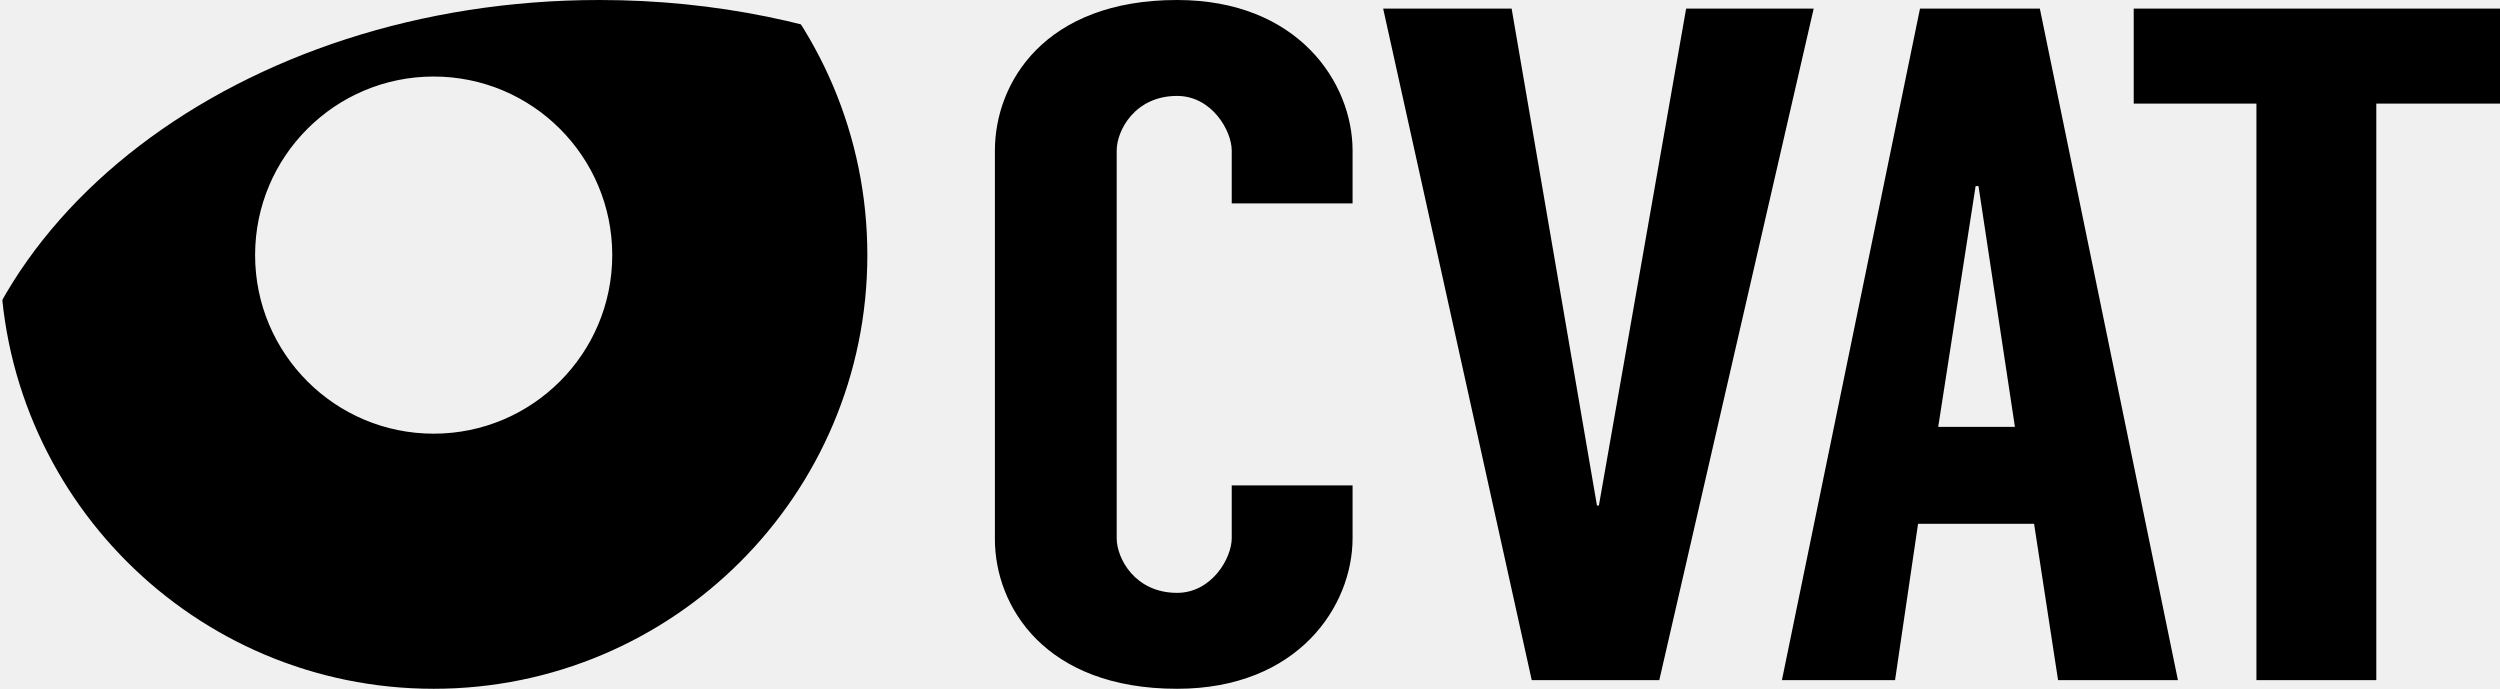
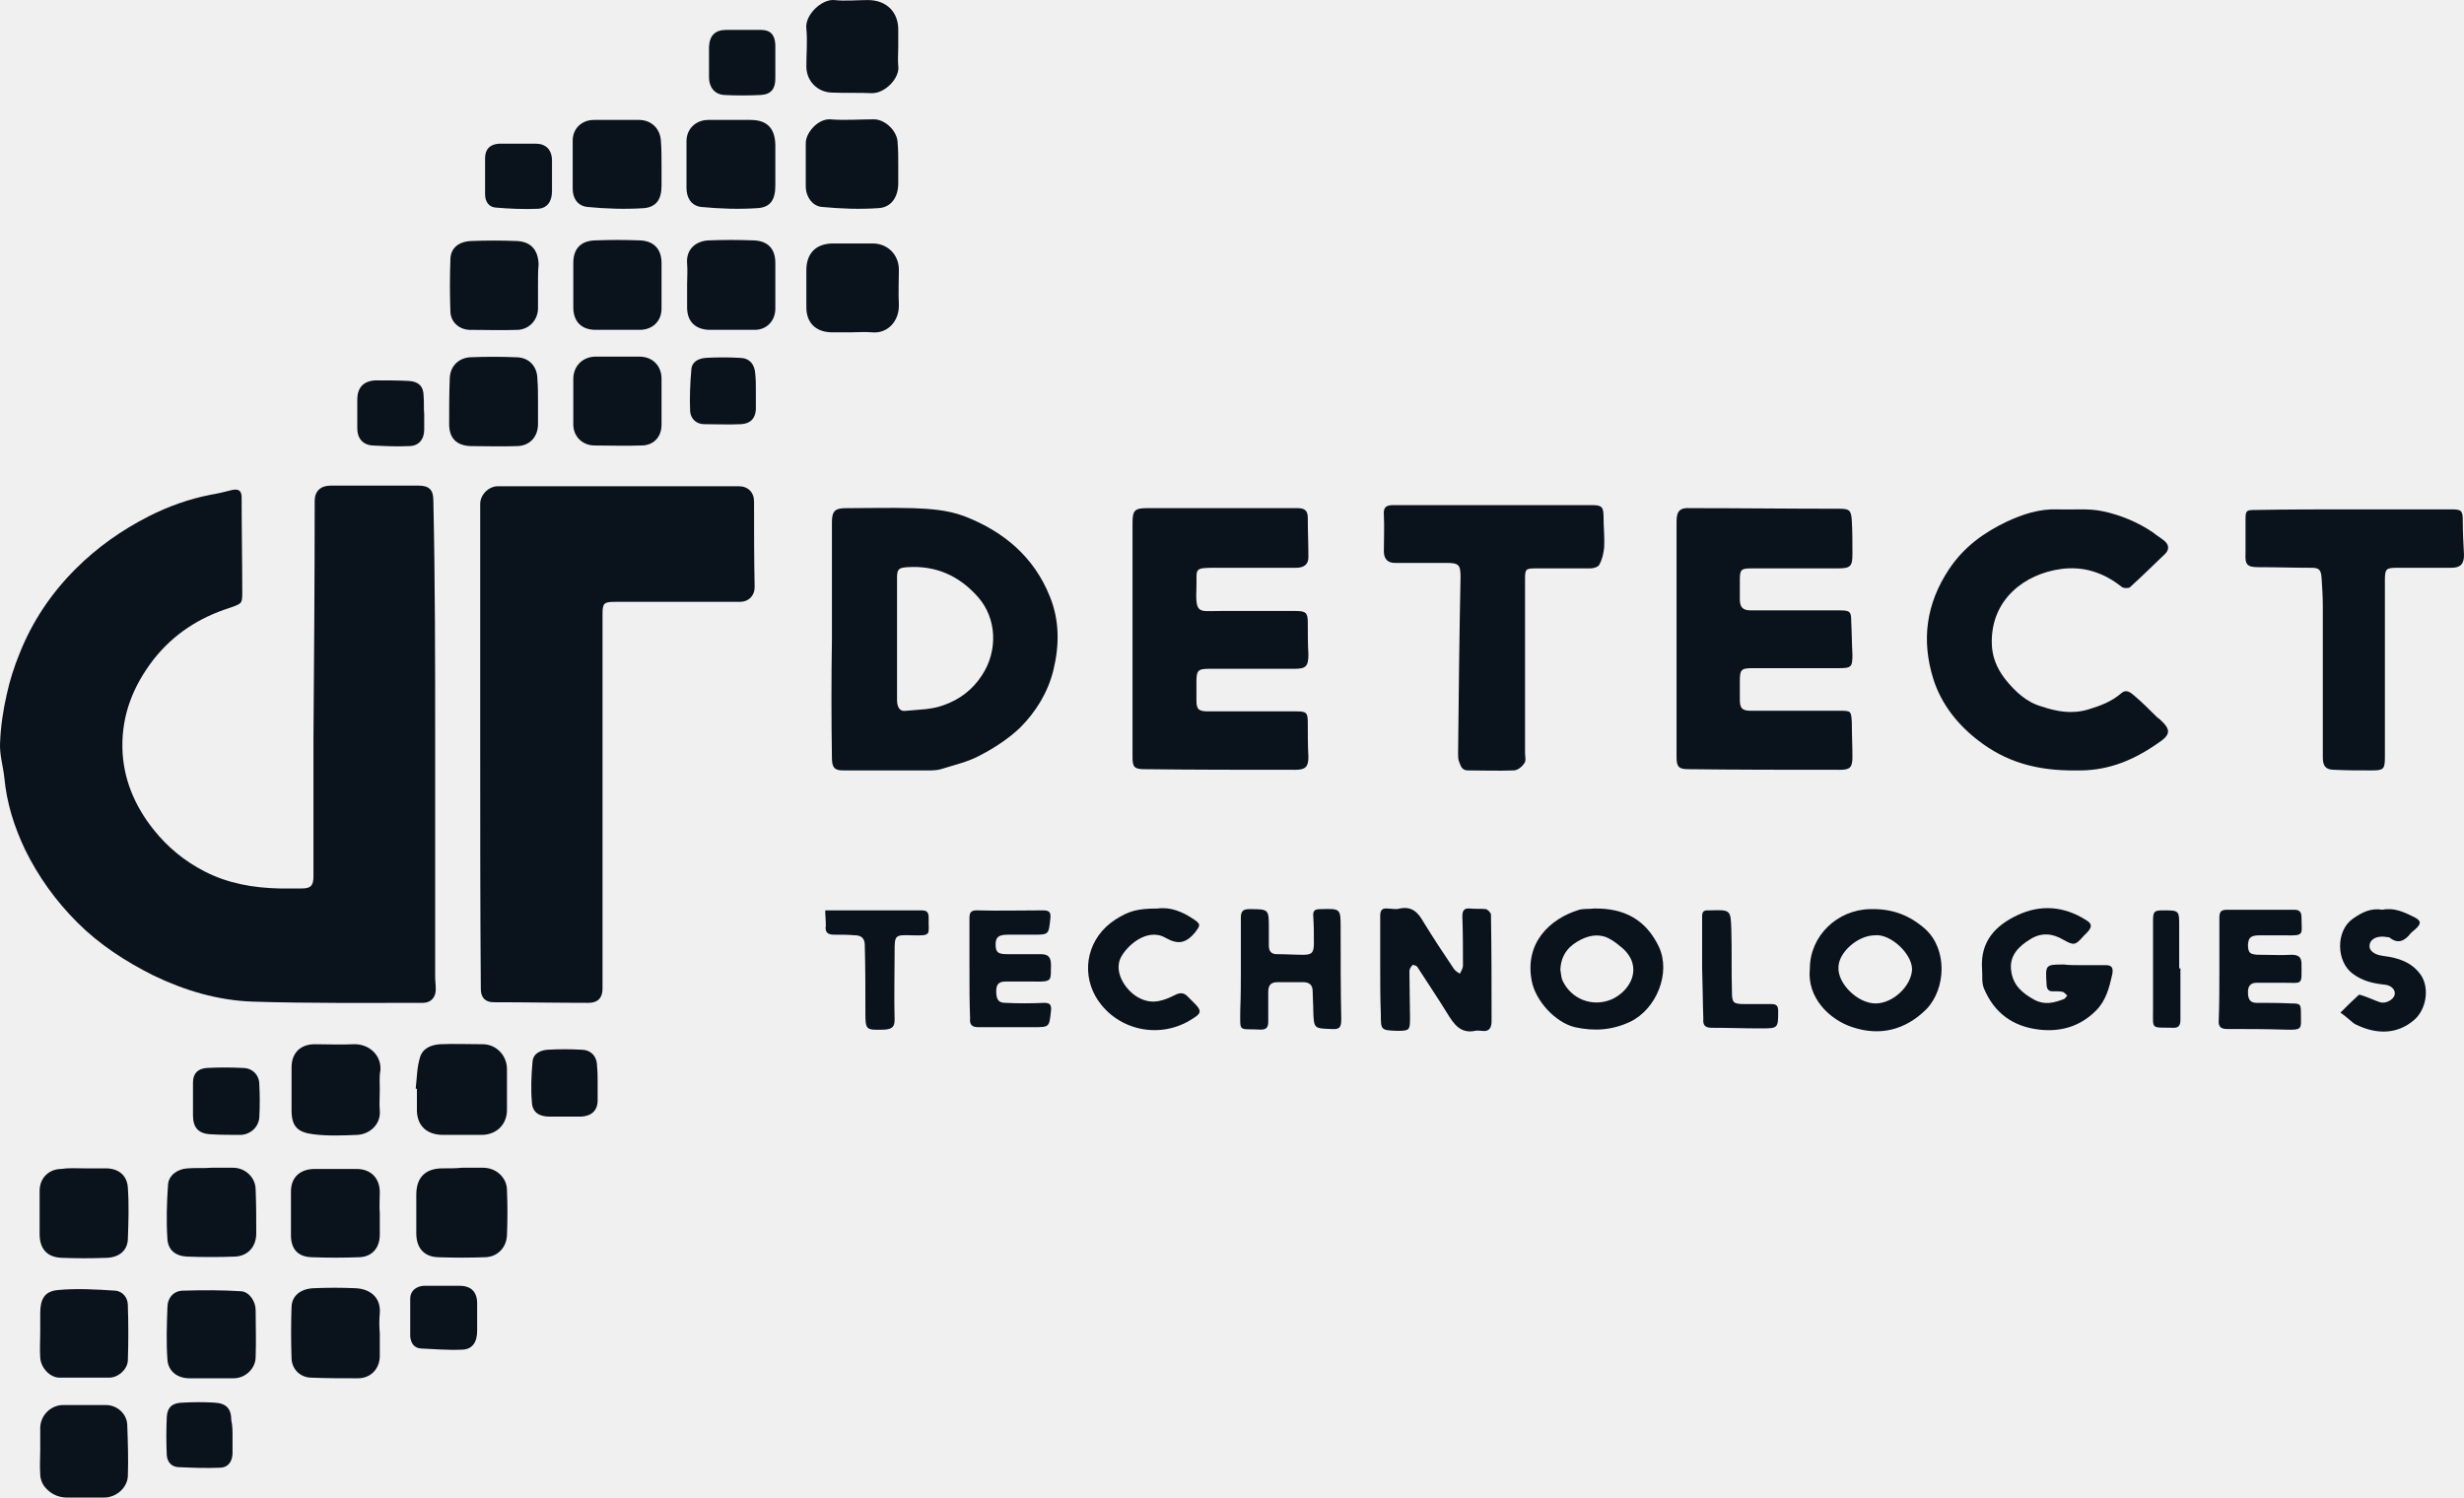
- <svg xmlns="http://www.w3.org/2000/svg" xmlns:xlink="http://www.w3.org/1999/xlink" width="98" height="27">
-   <defs>
-     <path d="M101 0v29l-52.544.001C44.326 35.511 35.598 40 25.5 40 11.417 40 0 31.27 0 20.5S11.417 1 25.5 1c4.542 0 8.807.908 12.5 2.5V0h63z" id="logoA" />
-   </defs>
-   <g transform="translate(-2 -1)" fill="none" fill-rule="evenodd">
-     <mask id="logoB" fill="#fff">
-       <use xlink:href="#logoA" />
-     </mask>
-     <path d="M48.142 1c4.736 0 6.879 3.234 6.879 5.904v2.068h-4.737V6.904c0-.79-.789-2.144-2.142-2.144-1.654 0-2.368 1.354-2.368 2.144v15.192c0 .79.714 2.144 2.368 2.144 1.353 0 2.142-1.354 2.142-2.144v-2.068h4.737v2.068c0 2.67-2.143 5.904-6.88 5.904C42.956 28 41 24.766 41 22.134V6.904C41 4.234 42.955 1 48.142 1zM19-6c9.389 0 17 7.611 17 17s-7.611 17-17 17S2 20.389 2 11 9.611-6 19-6zm42.256 7.338l3.345 19.48h.075l3.42-19.48h5l-6.052 26.324h-5L56.22 1.338h5.037zm20.706 0l5.413 26.324h-4.699l-.94-6.13h-4.548l-.902 6.13h-4.435l5.413-26.324h4.698zm18.038 0v3.723h-4.849v22.6h-4.699v-22.6h-4.81V1.338H100zM19 4a7 7 0 100 14 7 7 0 000-14zm60.557 4.295h-.113l-1.466 9.439h3.007l-1.428-9.439z" fill="#000" fill-rule="nonzero" mask="url(#logoB)" />
-   </g>
+ <svg xmlns="http://www.w3.org/2000/svg" width="125" height="76" viewBox="0 0 125 76" fill="none">
+   <path d="M22.076 37.789C22.076 41.71 22.076 45.63 22.076 49.551C22.076 49.767 22.107 49.983 22.107 50.199C22.107 50.601 21.86 50.879 21.459 50.879C18.588 50.879 15.686 50.909 12.815 50.817C11.055 50.755 9.388 50.261 7.783 49.489C6.363 48.779 5.035 47.915 3.924 46.803C2.844 45.723 1.948 44.488 1.269 43.099C0.713 41.926 0.343 40.753 0.22 39.456C0.158 38.87 -0.027 38.283 0.003 37.697C0.034 36.863 0.158 36.03 0.343 35.227C0.497 34.517 0.713 33.838 0.991 33.159C1.64 31.522 2.597 30.102 3.831 28.867C4.943 27.756 6.178 26.892 7.567 26.182C8.555 25.688 9.573 25.317 10.685 25.101C11.055 25.04 11.426 24.947 11.796 24.854C12.136 24.793 12.259 24.916 12.259 25.256C12.259 26.861 12.29 28.497 12.29 30.102C12.29 30.627 12.259 30.627 11.642 30.843C10.098 31.337 8.802 32.171 7.783 33.467C6.764 34.795 6.178 36.246 6.209 37.944C6.239 39.487 6.826 40.876 7.783 42.08C8.493 42.975 9.357 43.686 10.376 44.21C11.58 44.828 12.846 45.044 14.173 45.075C14.544 45.075 14.945 45.075 15.315 45.075C15.778 45.075 15.902 44.92 15.902 44.457C15.902 42.142 15.902 39.827 15.902 37.511C15.933 33.467 15.964 29.423 15.964 25.41C15.964 24.916 16.272 24.638 16.766 24.638C18.248 24.638 19.761 24.638 21.243 24.638C21.767 24.638 21.984 24.854 21.984 25.379C22.076 29.547 22.076 33.653 22.076 37.789Z" fill="#0A131B" />
+   <path d="M24.361 37.882C24.361 33.776 24.361 29.67 24.361 25.564C24.361 25.101 24.793 24.669 25.256 24.669C29.331 24.669 33.406 24.669 37.481 24.669C37.944 24.669 38.253 24.978 38.253 25.441C38.253 26.892 38.253 28.343 38.283 29.794C38.283 30.226 37.975 30.535 37.542 30.535C35.443 30.535 33.313 30.535 31.214 30.535C30.627 30.535 30.566 30.596 30.566 31.183C30.566 37.511 30.566 43.84 30.566 50.169C30.566 50.632 30.319 50.879 29.856 50.879C28.25 50.879 26.645 50.848 25.04 50.848C24.608 50.848 24.392 50.601 24.392 50.169C24.361 46.063 24.361 41.988 24.361 37.882Z" fill="#0A131B" />
+   <path d="M42.204 32.418C42.204 30.442 42.204 28.466 42.204 26.491C42.204 25.935 42.358 25.781 42.914 25.781C44.056 25.781 45.168 25.75 46.31 25.781C47.174 25.811 48.069 25.873 48.903 26.182C50.91 26.954 52.453 28.25 53.256 30.257C53.75 31.461 53.75 32.727 53.441 33.992C53.163 35.135 52.546 36.122 51.743 36.925C51.157 37.481 50.447 37.944 49.737 38.314C49.119 38.654 48.409 38.808 47.73 39.024C47.514 39.086 47.298 39.086 47.082 39.086C45.631 39.086 44.211 39.086 42.76 39.086C42.328 39.086 42.204 38.932 42.204 38.438C42.173 36.431 42.173 34.424 42.204 32.418ZM45.507 32.387C45.507 32.912 45.507 33.406 45.507 33.931C45.507 34.455 45.507 34.98 45.507 35.505C45.507 35.814 45.6 36.122 45.97 36.061C46.619 35.999 47.267 35.999 47.853 35.783C48.656 35.505 49.335 35.011 49.829 34.239C50.632 33.004 50.57 31.368 49.613 30.288C48.656 29.207 47.483 28.682 46.032 28.775C45.6 28.806 45.507 28.868 45.507 29.3C45.507 30.349 45.507 31.368 45.507 32.387Z" fill="#0A131B" />
+   <path d="M57.454 32.387C57.454 30.442 57.454 28.466 57.454 26.521C57.454 25.873 57.578 25.78 58.226 25.78C60.758 25.78 63.289 25.78 65.82 25.78C66.191 25.78 66.345 25.904 66.345 26.274C66.345 26.954 66.376 27.602 66.376 28.281C66.376 28.621 66.16 28.806 65.759 28.806C64.4 28.806 63.073 28.806 61.715 28.806C60.511 28.806 60.727 28.837 60.696 29.794C60.634 31.183 60.819 30.998 61.869 30.998C63.165 30.998 64.431 30.998 65.728 30.998C66.252 30.998 66.345 31.09 66.345 31.584C66.345 32.109 66.345 32.665 66.376 33.19C66.376 33.807 66.252 33.931 65.666 33.931C64.215 33.931 62.795 33.931 61.344 33.931C60.758 33.931 60.696 34.023 60.696 34.61C60.696 34.918 60.696 35.227 60.696 35.536C60.696 35.999 60.819 36.091 61.282 36.091C62.764 36.091 64.277 36.091 65.759 36.091C66.283 36.091 66.345 36.153 66.345 36.678C66.345 37.264 66.345 37.82 66.376 38.407C66.376 38.901 66.222 39.055 65.728 39.055C63.165 39.055 60.603 39.055 58.041 39.024C57.547 39.024 57.454 38.901 57.454 38.438C57.454 36.462 57.454 34.424 57.454 32.387Z" fill="#0A131B" />
+   <path d="M85.053 32.449C85.053 30.442 85.053 28.466 85.053 26.459C85.053 25.904 85.238 25.75 85.763 25.78C88.263 25.78 90.764 25.811 93.296 25.811C93.82 25.811 93.913 25.873 93.944 26.429C93.975 26.984 93.975 27.54 93.975 28.096C93.975 28.744 93.882 28.837 93.203 28.837C91.752 28.837 90.301 28.837 88.85 28.837C88.325 28.837 88.263 28.898 88.263 29.423C88.263 29.763 88.263 30.102 88.263 30.411C88.263 30.812 88.418 30.967 88.819 30.967C90.332 30.967 91.814 30.967 93.326 30.967C93.851 30.967 93.913 31.028 93.913 31.522C93.944 32.078 93.944 32.665 93.975 33.22C93.975 33.838 93.913 33.899 93.296 33.899C91.845 33.899 90.394 33.899 88.943 33.899C88.325 33.899 88.263 33.961 88.263 34.579C88.263 34.887 88.263 35.196 88.263 35.505C88.263 35.937 88.387 36.06 88.819 36.06C90.301 36.06 91.814 36.06 93.296 36.06C93.913 36.06 93.913 36.06 93.944 36.678C93.944 37.264 93.975 37.82 93.975 38.407C93.975 38.931 93.851 39.055 93.357 39.055C90.795 39.055 88.202 39.055 85.639 39.024C85.176 39.024 85.053 38.901 85.053 38.438C85.053 36.462 85.053 34.455 85.053 32.449Z" fill="#0A131B" />
+   <path d="M105.335 39.086C103.267 39.117 101.723 38.623 100.365 37.573C99.315 36.77 98.482 35.721 98.081 34.455C97.463 32.48 97.71 30.627 98.883 28.867C99.624 27.756 100.643 27.015 101.816 26.46C102.619 26.089 103.452 25.811 104.378 25.842C105.15 25.873 105.922 25.78 106.663 25.935C107.558 26.12 108.453 26.491 109.225 27.015C109.41 27.17 109.626 27.293 109.811 27.448C110.028 27.633 110.058 27.88 109.842 28.096C109.256 28.651 108.669 29.238 108.052 29.794C107.99 29.855 107.712 29.855 107.62 29.763C106.724 29.053 105.706 28.713 104.563 28.867C102.711 29.114 101.013 30.411 101.044 32.603C101.044 33.282 101.291 33.9 101.723 34.455C102.217 35.073 102.804 35.628 103.576 35.844C104.316 36.091 105.088 36.246 105.922 35.999C106.539 35.813 107.126 35.597 107.62 35.165C107.867 34.949 108.083 35.134 108.268 35.289C108.669 35.628 109.04 35.999 109.41 36.369C109.441 36.4 109.472 36.431 109.534 36.462C110.151 37.017 110.151 37.264 109.441 37.727C108.021 38.715 106.724 39.117 105.335 39.086Z" fill="#0A131B" />
+   <path d="M75.792 25.626C77.459 25.626 79.095 25.626 80.762 25.626C81.256 25.626 81.348 25.719 81.348 26.213C81.348 26.738 81.41 27.262 81.379 27.787C81.349 28.065 81.287 28.374 81.132 28.652C81.071 28.775 80.824 28.837 80.669 28.837C79.743 28.837 78.848 28.837 77.922 28.837C77.397 28.837 77.366 28.868 77.366 29.392C77.366 32.325 77.366 35.258 77.366 38.191C77.366 38.376 77.428 38.592 77.335 38.715C77.212 38.901 76.996 39.086 76.779 39.086C76.008 39.117 75.236 39.086 74.464 39.086C74.125 39.086 74.094 38.808 74.001 38.592C73.97 38.468 73.97 38.345 73.97 38.222C74.001 35.227 74.032 32.264 74.094 29.269C74.094 28.652 74.001 28.559 73.384 28.559C72.519 28.559 71.624 28.559 70.76 28.559C70.389 28.559 70.204 28.343 70.204 27.972C70.204 27.355 70.235 26.738 70.204 26.12C70.173 25.719 70.328 25.626 70.698 25.626C72.427 25.626 74.094 25.626 75.792 25.626Z" fill="#0A131B" />
+   <path d="M119.381 25.842C121.049 25.842 122.685 25.842 124.352 25.842C124.877 25.842 124.938 25.904 124.938 26.429C124.938 27.015 124.969 27.571 125 28.158C125 28.621 124.815 28.806 124.352 28.806C123.426 28.806 122.53 28.806 121.604 28.806C121.049 28.806 120.987 28.868 120.987 29.423C120.987 32.418 120.987 35.412 120.987 38.407C120.987 39.024 120.925 39.086 120.308 39.086C119.69 39.086 119.042 39.086 118.424 39.055C117.992 39.055 117.838 38.87 117.838 38.438C117.838 35.875 117.838 33.313 117.838 30.751C117.838 30.288 117.807 29.794 117.776 29.331C117.745 28.898 117.653 28.806 117.251 28.806C116.356 28.806 115.461 28.775 114.566 28.775C114.01 28.775 113.886 28.651 113.917 28.096C113.917 27.509 113.917 26.954 113.917 26.367C113.917 25.904 113.948 25.873 114.411 25.873C116.047 25.842 117.714 25.842 119.381 25.842Z" fill="#0A131B" />
+   <path d="M70.019 49.119C70.019 48.224 70.019 47.359 70.019 46.464C70.019 46.186 70.111 46.063 70.389 46.094C70.605 46.094 70.821 46.155 71.007 46.094C71.624 45.97 71.933 46.279 72.211 46.773C72.705 47.575 73.229 48.378 73.754 49.15C73.816 49.242 73.939 49.335 74.063 49.397C74.125 49.273 74.217 49.119 74.217 48.995C74.217 48.162 74.217 47.328 74.186 46.495C74.186 46.186 74.279 46.063 74.588 46.094C74.865 46.124 75.143 46.094 75.39 46.124C75.483 46.155 75.637 46.31 75.637 46.402C75.668 48.193 75.668 50.014 75.668 51.805C75.668 52.144 75.545 52.36 75.174 52.299C75.051 52.299 74.927 52.268 74.835 52.299C74.094 52.453 73.754 51.959 73.415 51.403C72.921 50.601 72.396 49.829 71.902 49.057C71.871 48.995 71.686 48.934 71.655 48.965C71.562 49.057 71.501 49.181 71.501 49.273C71.501 50.076 71.531 50.879 71.531 51.65C71.531 52.268 71.501 52.299 70.883 52.299C70.05 52.268 70.05 52.268 70.05 51.434C70.019 50.632 70.019 49.891 70.019 49.119Z" fill="#0A131B" />
+   <path d="M80.855 46.094C82.429 46.063 83.509 46.68 84.158 48.038C84.775 49.366 84.034 51.187 82.707 51.836C81.781 52.268 80.885 52.33 79.897 52.114C78.879 51.867 77.891 50.755 77.706 49.767C77.335 47.853 78.601 46.618 80.114 46.155C80.361 46.094 80.669 46.124 80.855 46.094ZM79.157 49.212C79.188 49.335 79.188 49.52 79.249 49.706C79.681 50.693 80.793 51.126 81.781 50.693C82.769 50.23 83.355 49.026 82.305 48.1C82.12 47.946 81.935 47.791 81.719 47.668C81.225 47.359 80.7 47.421 80.206 47.668C79.651 47.946 79.188 48.378 79.157 49.212Z" fill="#0A131B" />
+   <path d="M91.814 49.15C91.814 47.483 93.203 46.155 94.87 46.124C95.95 46.093 96.846 46.402 97.679 47.143C98.79 48.162 98.729 50.138 97.741 51.187C96.66 52.268 95.364 52.576 93.975 52.113C92.832 51.743 91.659 50.632 91.814 49.15ZM95.117 47.452C94.252 47.452 93.265 48.316 93.265 49.088C93.234 49.922 94.252 50.909 95.148 50.909C96.043 50.909 96.969 50.014 97 49.181C97 48.378 95.889 47.359 95.117 47.452Z" fill="#0A131B" />
+   <path d="M105.428 48.965C105.891 48.965 106.354 48.965 106.817 48.965C107.126 48.965 107.218 49.088 107.157 49.428C107.002 50.107 106.848 50.755 106.323 51.28C105.52 52.083 104.533 52.36 103.452 52.237C102.125 52.083 101.168 51.403 100.643 50.138C100.519 49.829 100.581 49.489 100.55 49.15C100.458 47.761 101.229 46.958 102.341 46.433C103.514 45.877 104.718 45.97 105.829 46.68C106.138 46.865 106.138 47.02 105.891 47.298C105.829 47.359 105.767 47.421 105.706 47.483C105.273 47.977 105.212 47.977 104.656 47.668C104.131 47.359 103.576 47.298 103.02 47.637C102.402 48.008 101.909 48.502 102.032 49.273C102.125 49.983 102.588 50.385 103.205 50.724C103.73 51.002 104.193 50.879 104.687 50.693C104.78 50.663 104.81 50.57 104.872 50.508C104.81 50.446 104.718 50.354 104.656 50.323C104.502 50.292 104.347 50.292 104.193 50.292C103.915 50.323 103.823 50.169 103.823 49.922C103.761 48.934 103.761 48.934 104.718 48.934C104.934 48.965 105.181 48.965 105.428 48.965Z" fill="#0A131B" />
+   <path d="M45.569 2.411C45.569 2.72 45.538 3.029 45.569 3.337C45.662 3.955 44.89 4.757 44.211 4.726C43.532 4.696 42.852 4.726 42.173 4.696C41.463 4.665 40.907 4.109 40.907 3.368C40.907 2.72 40.969 2.072 40.907 1.454C40.815 0.775 41.679 -0.059 42.328 0.003C42.883 0.065 43.47 0.003 44.025 0.003C44.982 0.003 45.6 0.621 45.569 1.578C45.569 1.886 45.569 2.164 45.569 2.411Z" fill="#0A131B" />
+   <path d="M62.949 49.181C62.949 48.316 62.949 47.421 62.949 46.557C62.949 46.217 63.073 46.124 63.382 46.124C64.369 46.124 64.369 46.124 64.369 47.081C64.369 47.39 64.369 47.668 64.369 47.977C64.369 48.255 64.493 48.409 64.771 48.409C65.234 48.409 65.666 48.44 66.129 48.44C66.561 48.44 66.654 48.316 66.654 47.853C66.654 47.39 66.654 46.958 66.623 46.495C66.592 46.186 66.716 46.124 66.993 46.124C68.012 46.094 68.012 46.094 68.012 47.081C68.012 48.625 68.012 50.169 68.043 51.712C68.043 52.144 67.951 52.237 67.518 52.206C66.654 52.175 66.654 52.175 66.623 51.28C66.623 50.94 66.592 50.601 66.592 50.292C66.592 49.983 66.438 49.829 66.098 49.829C65.666 49.829 65.265 49.829 64.832 49.829C64.493 49.829 64.339 49.953 64.339 50.323C64.339 50.817 64.339 51.311 64.339 51.836C64.339 52.114 64.246 52.237 63.968 52.237C62.795 52.175 62.919 52.422 62.919 51.218C62.949 50.539 62.949 49.86 62.949 49.181Z" fill="#0A131B" />
+   <path d="M43.223 16.859C42.852 16.859 42.513 16.859 42.142 16.859C41.371 16.828 40.907 16.365 40.907 15.593C40.907 14.976 40.907 14.327 40.907 13.71C40.907 12.845 41.401 12.352 42.266 12.352C42.945 12.352 43.593 12.352 44.272 12.352C45.044 12.352 45.6 12.938 45.6 13.679C45.6 14.266 45.569 14.852 45.6 15.439C45.631 16.272 45.044 16.951 44.211 16.859C43.871 16.828 43.532 16.859 43.223 16.859Z" fill="#0A131B" />
+   <path d="M45.569 8.369C45.569 8.678 45.569 8.987 45.569 9.295C45.569 9.975 45.229 10.53 44.55 10.561C43.624 10.623 42.667 10.592 41.71 10.499C41.216 10.469 40.877 9.975 40.877 9.45C40.877 8.709 40.877 7.999 40.877 7.258C40.877 6.733 41.494 6.023 42.111 6.054C42.852 6.116 43.593 6.054 44.334 6.054C44.921 6.054 45.538 6.671 45.538 7.258C45.569 7.628 45.569 7.999 45.569 8.369Z" fill="#0A131B" />
+   <path d="M2.041 73.569C2.041 73.198 2.041 72.828 2.041 72.457C2.041 71.84 2.535 71.315 3.152 71.284C3.893 71.284 4.634 71.284 5.375 71.284C5.931 71.284 6.425 71.716 6.455 72.272C6.486 73.136 6.517 74.032 6.486 74.896C6.455 75.483 5.9 75.977 5.282 75.977C4.665 75.977 4.017 75.977 3.399 75.977C2.905 75.977 2.535 75.76 2.257 75.421C2.134 75.266 2.041 75.02 2.041 74.803C2.01 74.371 2.041 73.97 2.041 73.569Z" fill="#0A131B" />
+   <path d="M112.59 49.181C112.59 48.316 112.59 47.421 112.59 46.557C112.59 46.248 112.682 46.155 112.991 46.155C114.133 46.155 115.245 46.155 116.387 46.155C116.665 46.155 116.757 46.279 116.757 46.557C116.757 47.421 116.943 47.483 115.893 47.452C115.492 47.452 115.09 47.452 114.689 47.452C114.195 47.452 114.072 47.544 114.041 47.915C114.041 48.347 114.133 48.44 114.658 48.44C115.183 48.44 115.739 48.471 116.264 48.44C116.603 48.44 116.757 48.563 116.757 48.903C116.757 50.014 116.85 49.86 115.831 49.86C115.368 49.86 114.936 49.86 114.473 49.86C114.164 49.86 114.041 50.045 114.041 50.323C114.041 50.632 114.103 50.879 114.473 50.879C115.06 50.879 115.646 50.879 116.233 50.909C116.696 50.909 116.727 50.94 116.727 51.403C116.727 52.206 116.85 52.268 115.893 52.237C114.936 52.206 113.979 52.206 112.991 52.206C112.652 52.206 112.528 52.083 112.559 51.743C112.59 50.909 112.59 50.045 112.59 49.181Z" fill="#0A131B" />
+   <path d="M21.088 55.231C21.15 54.707 21.15 54.151 21.304 53.657C21.428 53.194 21.86 53.009 22.323 52.978C23.033 52.947 23.774 52.978 24.484 52.978C25.163 52.978 25.719 53.533 25.719 54.243C25.719 54.923 25.719 55.633 25.719 56.312C25.719 57.022 25.225 57.547 24.484 57.578C23.805 57.578 23.095 57.578 22.416 57.578C21.582 57.547 21.119 57.053 21.15 56.219C21.15 55.911 21.15 55.571 21.15 55.262C21.15 55.231 21.119 55.231 21.088 55.231Z" fill="#0A131B" />
+   <path d="M23.434 59.245C23.805 59.245 24.145 59.245 24.515 59.245C25.163 59.245 25.719 59.739 25.719 60.387C25.75 61.159 25.75 61.9 25.719 62.671C25.688 63.289 25.256 63.752 24.639 63.783C23.836 63.813 23.033 63.813 22.2 63.783C21.49 63.752 21.119 63.289 21.119 62.579C21.119 61.93 21.119 61.282 21.119 60.603C21.119 59.739 21.582 59.276 22.447 59.276C22.786 59.276 23.126 59.276 23.434 59.245C23.434 59.276 23.434 59.276 23.434 59.245Z" fill="#0A131B" />
+   <path d="M19.267 55.293C19.267 55.633 19.236 56.003 19.267 56.343C19.329 57.053 18.742 57.547 18.125 57.578C17.384 57.608 16.612 57.639 15.902 57.547C15.13 57.454 14.791 57.176 14.791 56.343C14.791 55.602 14.791 54.892 14.791 54.151C14.791 53.41 15.254 52.978 15.964 52.978C16.612 52.978 17.291 53.009 17.939 52.978C18.68 52.947 19.36 53.503 19.298 54.305C19.236 54.614 19.267 54.953 19.267 55.293Z" fill="#0A131B" />
+   <path d="M2.041 67.611C2.041 67.271 2.041 66.931 2.041 66.623C2.041 65.913 2.257 65.511 2.936 65.45C3.893 65.357 4.881 65.419 5.838 65.48C6.239 65.511 6.486 65.851 6.486 66.221C6.517 67.147 6.517 68.105 6.486 69.031C6.455 69.494 5.992 69.895 5.529 69.895C4.696 69.895 3.862 69.895 3.029 69.895C2.535 69.895 2.072 69.401 2.041 68.876C2.01 68.475 2.041 68.043 2.041 67.611Z" fill="#0A131B" />
+   <path d="M4.295 59.276C4.665 59.276 5.005 59.276 5.375 59.276C6.023 59.276 6.455 59.646 6.486 60.263C6.548 61.128 6.517 62.023 6.486 62.887C6.455 63.443 6.054 63.783 5.437 63.814C4.665 63.844 3.893 63.844 3.121 63.814C2.381 63.783 2.01 63.35 2.01 62.61C2.01 61.869 2.01 61.159 2.01 60.418C2.01 59.77 2.473 59.306 3.121 59.306C3.523 59.245 3.924 59.276 4.295 59.276Z" fill="#0A131B" />
+   <path d="M19.267 61.56C19.267 61.93 19.267 62.27 19.267 62.641C19.267 63.289 18.896 63.752 18.248 63.783C17.415 63.814 16.612 63.814 15.778 63.783C15.099 63.752 14.76 63.35 14.76 62.671C14.76 61.93 14.76 61.19 14.76 60.449C14.76 59.677 15.285 59.306 15.964 59.306C16.674 59.306 17.384 59.306 18.094 59.306C18.804 59.306 19.267 59.77 19.267 60.48C19.267 60.819 19.236 61.19 19.267 61.56Z" fill="#0A131B" />
+   <path d="M19.267 67.642C19.267 68.043 19.267 68.444 19.267 68.846C19.236 69.463 18.804 69.926 18.156 69.926C17.384 69.926 16.581 69.926 15.809 69.895C15.254 69.895 14.822 69.494 14.791 68.938C14.76 68.043 14.76 67.178 14.791 66.283C14.822 65.728 15.254 65.388 15.902 65.357C16.612 65.326 17.322 65.326 18.032 65.357C18.773 65.388 19.329 65.82 19.267 66.623C19.236 66.962 19.236 67.302 19.267 67.642Z" fill="#0A131B" />
+   <path d="M10.716 59.245C11.086 59.245 11.457 59.245 11.827 59.245C12.444 59.245 12.969 59.739 12.969 60.356C13 61.097 13 61.838 13 62.579C13 63.227 12.599 63.721 11.92 63.752C11.117 63.783 10.314 63.783 9.481 63.752C8.894 63.721 8.524 63.412 8.493 62.856C8.431 61.93 8.462 61.004 8.524 60.109C8.555 59.615 9.018 59.306 9.512 59.276C9.913 59.245 10.314 59.276 10.716 59.245C10.716 59.276 10.716 59.276 10.716 59.245Z" fill="#0A131B" />
+   <path d="M10.716 69.926C10.345 69.926 9.975 69.926 9.604 69.926C8.987 69.926 8.524 69.555 8.493 68.969C8.431 68.105 8.462 67.209 8.493 66.345C8.493 65.851 8.802 65.481 9.296 65.481C10.284 65.45 11.271 65.45 12.228 65.511C12.661 65.542 12.969 66.036 12.969 66.468C12.969 67.271 13 68.074 12.969 68.845C12.969 69.432 12.444 69.926 11.858 69.926C11.487 69.926 11.086 69.926 10.716 69.926Z" fill="#0A131B" />
+   <path d="M27.293 20.409C27.293 20.779 27.293 21.15 27.293 21.52C27.293 22.169 26.861 22.632 26.213 22.632C25.441 22.663 24.639 22.632 23.867 22.632C23.157 22.601 22.786 22.23 22.786 21.52C22.786 20.748 22.786 19.946 22.817 19.174C22.848 18.557 23.28 18.155 23.867 18.125C24.639 18.094 25.41 18.094 26.182 18.125C26.83 18.125 27.262 18.587 27.262 19.236C27.293 19.606 27.293 20.008 27.293 20.409Z" fill="#0A131B" />
+   <path d="M29.084 20.378C29.084 19.977 29.084 19.576 29.084 19.174C29.115 18.557 29.547 18.125 30.164 18.094C30.936 18.094 31.677 18.094 32.449 18.094C33.097 18.094 33.56 18.557 33.56 19.205C33.56 19.977 33.56 20.779 33.56 21.551C33.56 22.169 33.159 22.601 32.541 22.601C31.739 22.632 30.936 22.601 30.164 22.601C29.547 22.601 29.053 22.138 29.084 21.459C29.084 21.119 29.084 20.749 29.084 20.378Z" fill="#0A131B" />
+   <path d="M29.084 14.42C29.084 14.05 29.084 13.71 29.084 13.339C29.084 12.629 29.454 12.228 30.164 12.197C30.936 12.166 31.708 12.166 32.48 12.197C33.159 12.228 33.56 12.629 33.56 13.339C33.56 14.111 33.56 14.883 33.56 15.655C33.56 16.303 33.097 16.735 32.449 16.735C31.708 16.735 30.967 16.735 30.226 16.735C29.485 16.735 29.084 16.303 29.084 15.593C29.084 15.192 29.084 14.79 29.084 14.42Z" fill="#0A131B" />
+   <path d="M33.56 8.369C33.56 8.709 33.56 9.048 33.56 9.419C33.56 10.098 33.313 10.499 32.665 10.561C31.708 10.623 30.751 10.592 29.794 10.499C29.3 10.438 29.053 10.067 29.053 9.573C29.053 8.771 29.053 7.968 29.053 7.134C29.053 6.517 29.516 6.085 30.134 6.085C30.905 6.085 31.646 6.085 32.418 6.085C33.035 6.085 33.498 6.517 33.529 7.165C33.56 7.567 33.56 7.968 33.56 8.369Z" fill="#0A131B" />
+   <path d="M39.333 8.369C39.333 8.709 39.333 9.048 39.333 9.419C39.333 10.129 39.086 10.53 38.407 10.561C37.481 10.623 36.524 10.592 35.567 10.499C35.073 10.438 34.826 10.036 34.826 9.542C34.826 8.74 34.826 7.937 34.826 7.165C34.826 6.548 35.289 6.085 35.937 6.085C36.647 6.085 37.357 6.085 38.067 6.085C38.901 6.085 39.302 6.486 39.333 7.32C39.333 7.659 39.333 8.03 39.333 8.369Z" fill="#0A131B" />
+   <path d="M34.857 14.42C34.857 14.08 34.888 13.71 34.857 13.37C34.795 12.629 35.32 12.228 35.937 12.197C36.709 12.166 37.481 12.166 38.253 12.197C38.963 12.228 39.333 12.629 39.333 13.339C39.333 14.111 39.333 14.883 39.333 15.655C39.333 16.272 38.901 16.735 38.283 16.735C37.512 16.735 36.74 16.735 35.968 16.735C35.258 16.704 34.857 16.303 34.857 15.593C34.857 15.192 34.857 14.79 34.857 14.42Z" fill="#0A131B" />
+   <path d="M27.293 14.451C27.293 14.852 27.293 15.284 27.293 15.686C27.262 16.272 26.83 16.704 26.275 16.735C25.441 16.766 24.639 16.735 23.805 16.735C23.249 16.704 22.848 16.303 22.848 15.778C22.817 14.914 22.817 14.05 22.848 13.185C22.848 12.599 23.249 12.259 23.898 12.228C24.669 12.197 25.441 12.197 26.213 12.228C26.923 12.259 27.293 12.66 27.324 13.401C27.293 13.741 27.293 14.081 27.293 14.451Z" fill="#0A131B" />
+   <path d="M49.181 49.119C49.181 48.285 49.181 47.421 49.181 46.588C49.181 46.31 49.243 46.186 49.551 46.186C50.663 46.217 51.774 46.186 52.916 46.186C53.225 46.186 53.318 46.279 53.287 46.588C53.194 47.421 53.225 47.421 52.392 47.421C51.959 47.421 51.558 47.421 51.126 47.421C50.663 47.421 50.508 47.545 50.508 47.915C50.508 48.316 50.632 48.409 51.095 48.409C51.651 48.409 52.237 48.409 52.793 48.409C53.194 48.409 53.318 48.563 53.318 48.995C53.287 49.706 53.441 49.829 52.453 49.798C51.959 49.798 51.465 49.798 51.002 49.798C50.632 49.798 50.539 49.983 50.539 50.292C50.539 50.724 50.663 50.879 51.002 50.879C51.651 50.91 52.299 50.91 52.978 50.879C53.256 50.879 53.349 50.971 53.318 51.28C53.225 52.114 53.256 52.114 52.392 52.114C51.465 52.114 50.57 52.114 49.644 52.114C49.304 52.114 49.181 51.99 49.212 51.65C49.181 50.848 49.181 49.983 49.181 49.119Z" fill="#0A131B" />
+   <path d="M58.72 46.094C59.368 46.001 59.986 46.248 60.572 46.649C60.943 46.896 60.881 46.958 60.634 47.298C60.171 47.853 59.77 47.946 59.121 47.575C58.195 47.051 57.146 47.977 56.837 48.625C56.497 49.397 57.176 50.354 57.856 50.663C58.504 50.971 59.06 50.755 59.615 50.477C59.862 50.354 60.047 50.354 60.233 50.539C60.325 50.632 60.418 50.724 60.511 50.817C61.066 51.342 60.912 51.434 60.356 51.774C58.689 52.762 56.528 52.206 55.571 50.539C54.83 49.212 55.201 47.545 56.59 46.649C57.269 46.217 57.701 46.094 58.72 46.094Z" fill="#0A131B" />
+   <path d="M120.863 46.155C121.45 46.032 121.975 46.279 122.469 46.526C122.839 46.711 122.839 46.865 122.53 47.143C122.469 47.205 122.376 47.267 122.314 47.328C122.006 47.73 121.666 47.915 121.234 47.575C121.203 47.545 121.172 47.545 121.11 47.545C120.647 47.452 120.277 47.606 120.215 47.915C120.153 48.224 120.431 48.44 120.925 48.502C121.666 48.594 122.345 48.81 122.808 49.459C123.271 50.138 123.086 51.249 122.438 51.774C121.666 52.422 120.647 52.546 119.474 51.959C119.443 51.928 119.412 51.928 119.381 51.897C119.165 51.712 118.949 51.527 118.733 51.373C119.042 51.064 119.351 50.755 119.659 50.477C119.69 50.447 119.845 50.508 119.937 50.539C120.215 50.632 120.462 50.755 120.74 50.848C121.018 50.94 121.419 50.724 121.481 50.477C121.542 50.23 121.326 49.983 120.956 49.953C120.369 49.891 119.845 49.767 119.351 49.397C118.517 48.779 118.486 47.236 119.351 46.618C119.875 46.248 120.308 46.063 120.863 46.155Z" fill="#0A131B" />
+   <path d="M41.864 46.186C42.482 46.186 43.099 46.186 43.686 46.186C44.705 46.186 45.723 46.186 46.742 46.186C47.02 46.186 47.112 46.279 47.112 46.557C47.082 47.421 47.329 47.483 46.248 47.452C45.384 47.421 45.384 47.452 45.384 48.316C45.384 49.459 45.353 50.601 45.384 51.743C45.384 52.114 45.229 52.206 44.89 52.237C43.902 52.268 43.902 52.268 43.902 51.311C43.902 50.2 43.902 49.088 43.871 47.946C43.871 47.606 43.686 47.452 43.377 47.452C43.038 47.421 42.698 47.421 42.328 47.421C42.019 47.421 41.834 47.328 41.895 46.958C41.895 46.68 41.864 46.433 41.864 46.186Z" fill="#0A131B" />
+   <path d="M86.35 49.119C86.35 48.255 86.35 47.359 86.35 46.495C86.35 46.279 86.411 46.186 86.627 46.186C86.658 46.186 86.689 46.186 86.751 46.186C87.8 46.155 87.8 46.155 87.831 47.174C87.862 48.224 87.831 49.242 87.862 50.292C87.862 50.879 87.924 50.94 88.51 50.94C88.974 50.94 89.406 50.94 89.869 50.94C90.116 50.94 90.208 51.033 90.208 51.28C90.208 52.175 90.208 52.175 89.313 52.175C88.48 52.175 87.677 52.144 86.844 52.144C86.504 52.144 86.38 52.021 86.411 51.681C86.38 50.848 86.38 49.983 86.35 49.119Z" fill="#0A131B" />
+   <path d="M38.345 19.853C38.345 20.162 38.345 20.471 38.345 20.779C38.314 21.242 38.067 21.489 37.604 21.52C36.987 21.551 36.339 21.52 35.721 21.52C35.32 21.52 35.042 21.242 35.011 20.872C34.98 20.162 35.011 19.452 35.073 18.742C35.104 18.34 35.443 18.186 35.814 18.155C36.369 18.124 36.956 18.124 37.512 18.155C38.006 18.155 38.283 18.464 38.314 18.958C38.345 19.236 38.345 19.544 38.345 19.853Z" fill="#0A131B" />
+   <path d="M30.319 54.923C30.319 55.231 30.319 55.509 30.319 55.818C30.319 56.343 30.01 56.62 29.485 56.651C28.96 56.651 28.405 56.651 27.88 56.651C27.355 56.651 27.015 56.435 26.985 55.941C26.923 55.262 26.954 54.552 27.015 53.873C27.046 53.441 27.417 53.286 27.787 53.256C28.343 53.225 28.93 53.225 29.485 53.256C29.979 53.256 30.288 53.595 30.288 54.089C30.319 54.367 30.319 54.645 30.319 54.923Z" fill="#0A131B" />
+   <path d="M9.79 55.849C9.79 55.54 9.79 55.231 9.79 54.923C9.79 54.46 10.037 54.213 10.5 54.182C11.117 54.151 11.704 54.151 12.321 54.182C12.784 54.182 13.155 54.521 13.155 55.015C13.185 55.571 13.185 56.127 13.155 56.682C13.124 57.176 12.722 57.547 12.228 57.578C11.704 57.578 11.21 57.578 10.685 57.547C10.067 57.516 9.79 57.207 9.79 56.59C9.79 56.343 9.79 56.096 9.79 55.849Z" fill="#0A131B" />
+   <path d="M21.52 21.026C21.52 21.273 21.52 21.551 21.52 21.798C21.52 22.292 21.243 22.632 20.749 22.632C20.131 22.663 19.514 22.632 18.896 22.601C18.402 22.57 18.125 22.23 18.125 21.736C18.125 21.242 18.125 20.748 18.125 20.285C18.125 19.668 18.433 19.328 19.051 19.298C19.607 19.298 20.193 19.298 20.749 19.328C21.243 19.359 21.49 19.606 21.49 20.1C21.52 20.409 21.49 20.718 21.52 21.026C21.52 21.026 21.49 21.026 21.52 21.026Z" fill="#0A131B" />
+   <path d="M26.275 7.289C26.583 7.289 26.861 7.289 27.17 7.289C27.695 7.289 28.003 7.598 28.003 8.153C28.003 8.678 28.003 9.172 28.003 9.697C28.003 10.191 27.787 10.561 27.293 10.592C26.583 10.623 25.842 10.592 25.132 10.53C24.793 10.499 24.608 10.222 24.608 9.851C24.608 9.234 24.608 8.647 24.608 8.03C24.608 7.567 24.855 7.32 25.318 7.289C25.472 7.289 25.657 7.289 25.812 7.289C25.966 7.289 26.12 7.289 26.275 7.289Z" fill="#0A131B" />
+   <path d="M39.333 3.183C39.333 3.461 39.333 3.708 39.333 3.986C39.333 4.51 39.117 4.788 38.592 4.819C37.975 4.85 37.357 4.85 36.74 4.819C36.246 4.788 35.968 4.418 35.968 3.924C35.968 3.399 35.968 2.905 35.968 2.38C35.999 1.794 36.277 1.516 36.863 1.516C37.45 1.516 38.006 1.516 38.592 1.516C39.086 1.516 39.302 1.763 39.333 2.257C39.333 2.288 39.333 2.319 39.333 2.38C39.333 2.627 39.333 2.905 39.333 3.183Z" fill="#0A131B" />
+   <path d="M11.796 72.859C11.796 73.168 11.796 73.476 11.796 73.785C11.765 74.186 11.549 74.464 11.148 74.464C10.438 74.495 9.728 74.464 9.018 74.433C8.678 74.402 8.493 74.155 8.462 73.847C8.431 73.198 8.431 72.55 8.462 71.871C8.493 71.377 8.771 71.161 9.296 71.161C9.82 71.13 10.345 71.13 10.87 71.161C11.487 71.192 11.734 71.47 11.734 72.056C11.796 72.334 11.796 72.581 11.796 72.859Z" fill="#0A131B" />
+   <path d="M22.477 65.234C22.755 65.234 23.033 65.234 23.311 65.234C23.898 65.234 24.206 65.542 24.206 66.129C24.206 66.592 24.206 67.055 24.206 67.518C24.206 68.105 23.959 68.475 23.404 68.475C22.724 68.506 22.014 68.444 21.335 68.413C20.996 68.382 20.841 68.135 20.811 67.796C20.811 67.148 20.811 66.499 20.811 65.882C20.811 65.511 21.088 65.264 21.49 65.234C21.86 65.234 22.169 65.234 22.477 65.234Z" fill="#0A131B" />
+   <path d="M110.614 49.119C110.614 49.983 110.614 50.879 110.614 51.743C110.614 52.021 110.522 52.144 110.275 52.144C109.101 52.114 109.225 52.268 109.225 51.218C109.225 49.706 109.225 48.224 109.225 46.711C109.225 46.248 109.287 46.186 109.719 46.186C110.552 46.186 110.552 46.186 110.552 46.989C110.552 47.699 110.552 48.44 110.552 49.15C110.583 49.119 110.583 49.119 110.614 49.119Z" fill="#0A131B" />
</svg>
